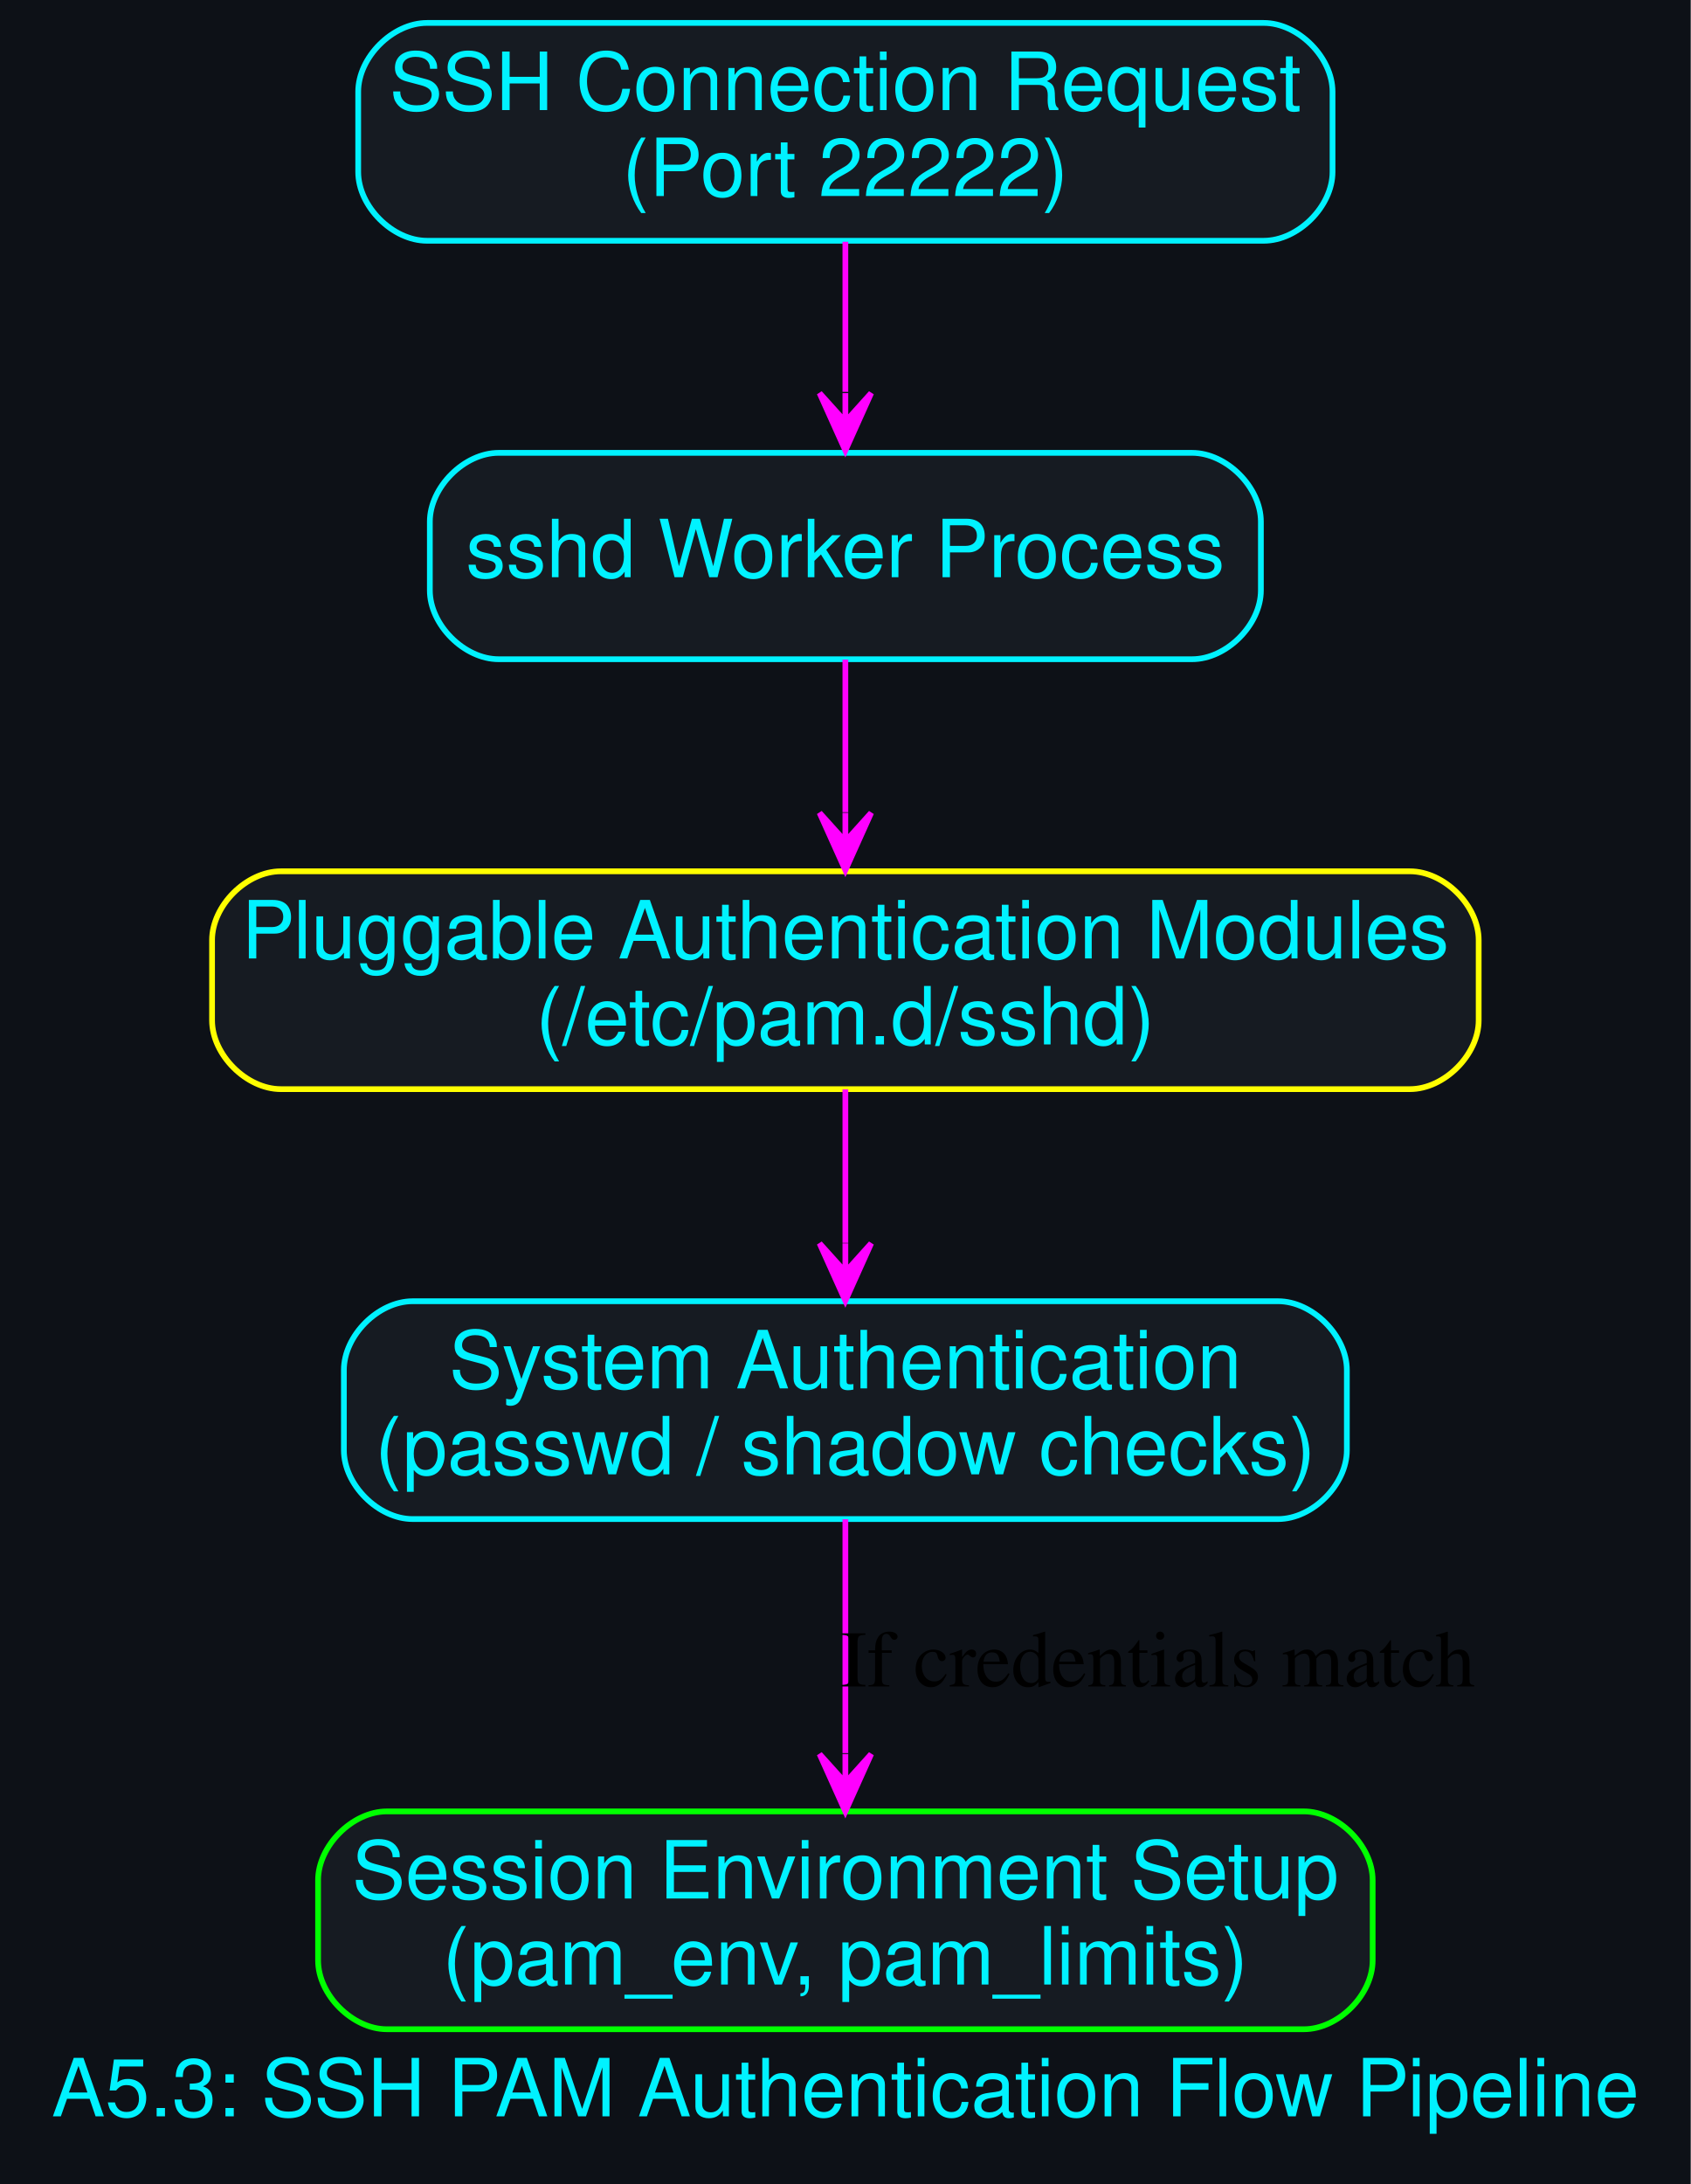
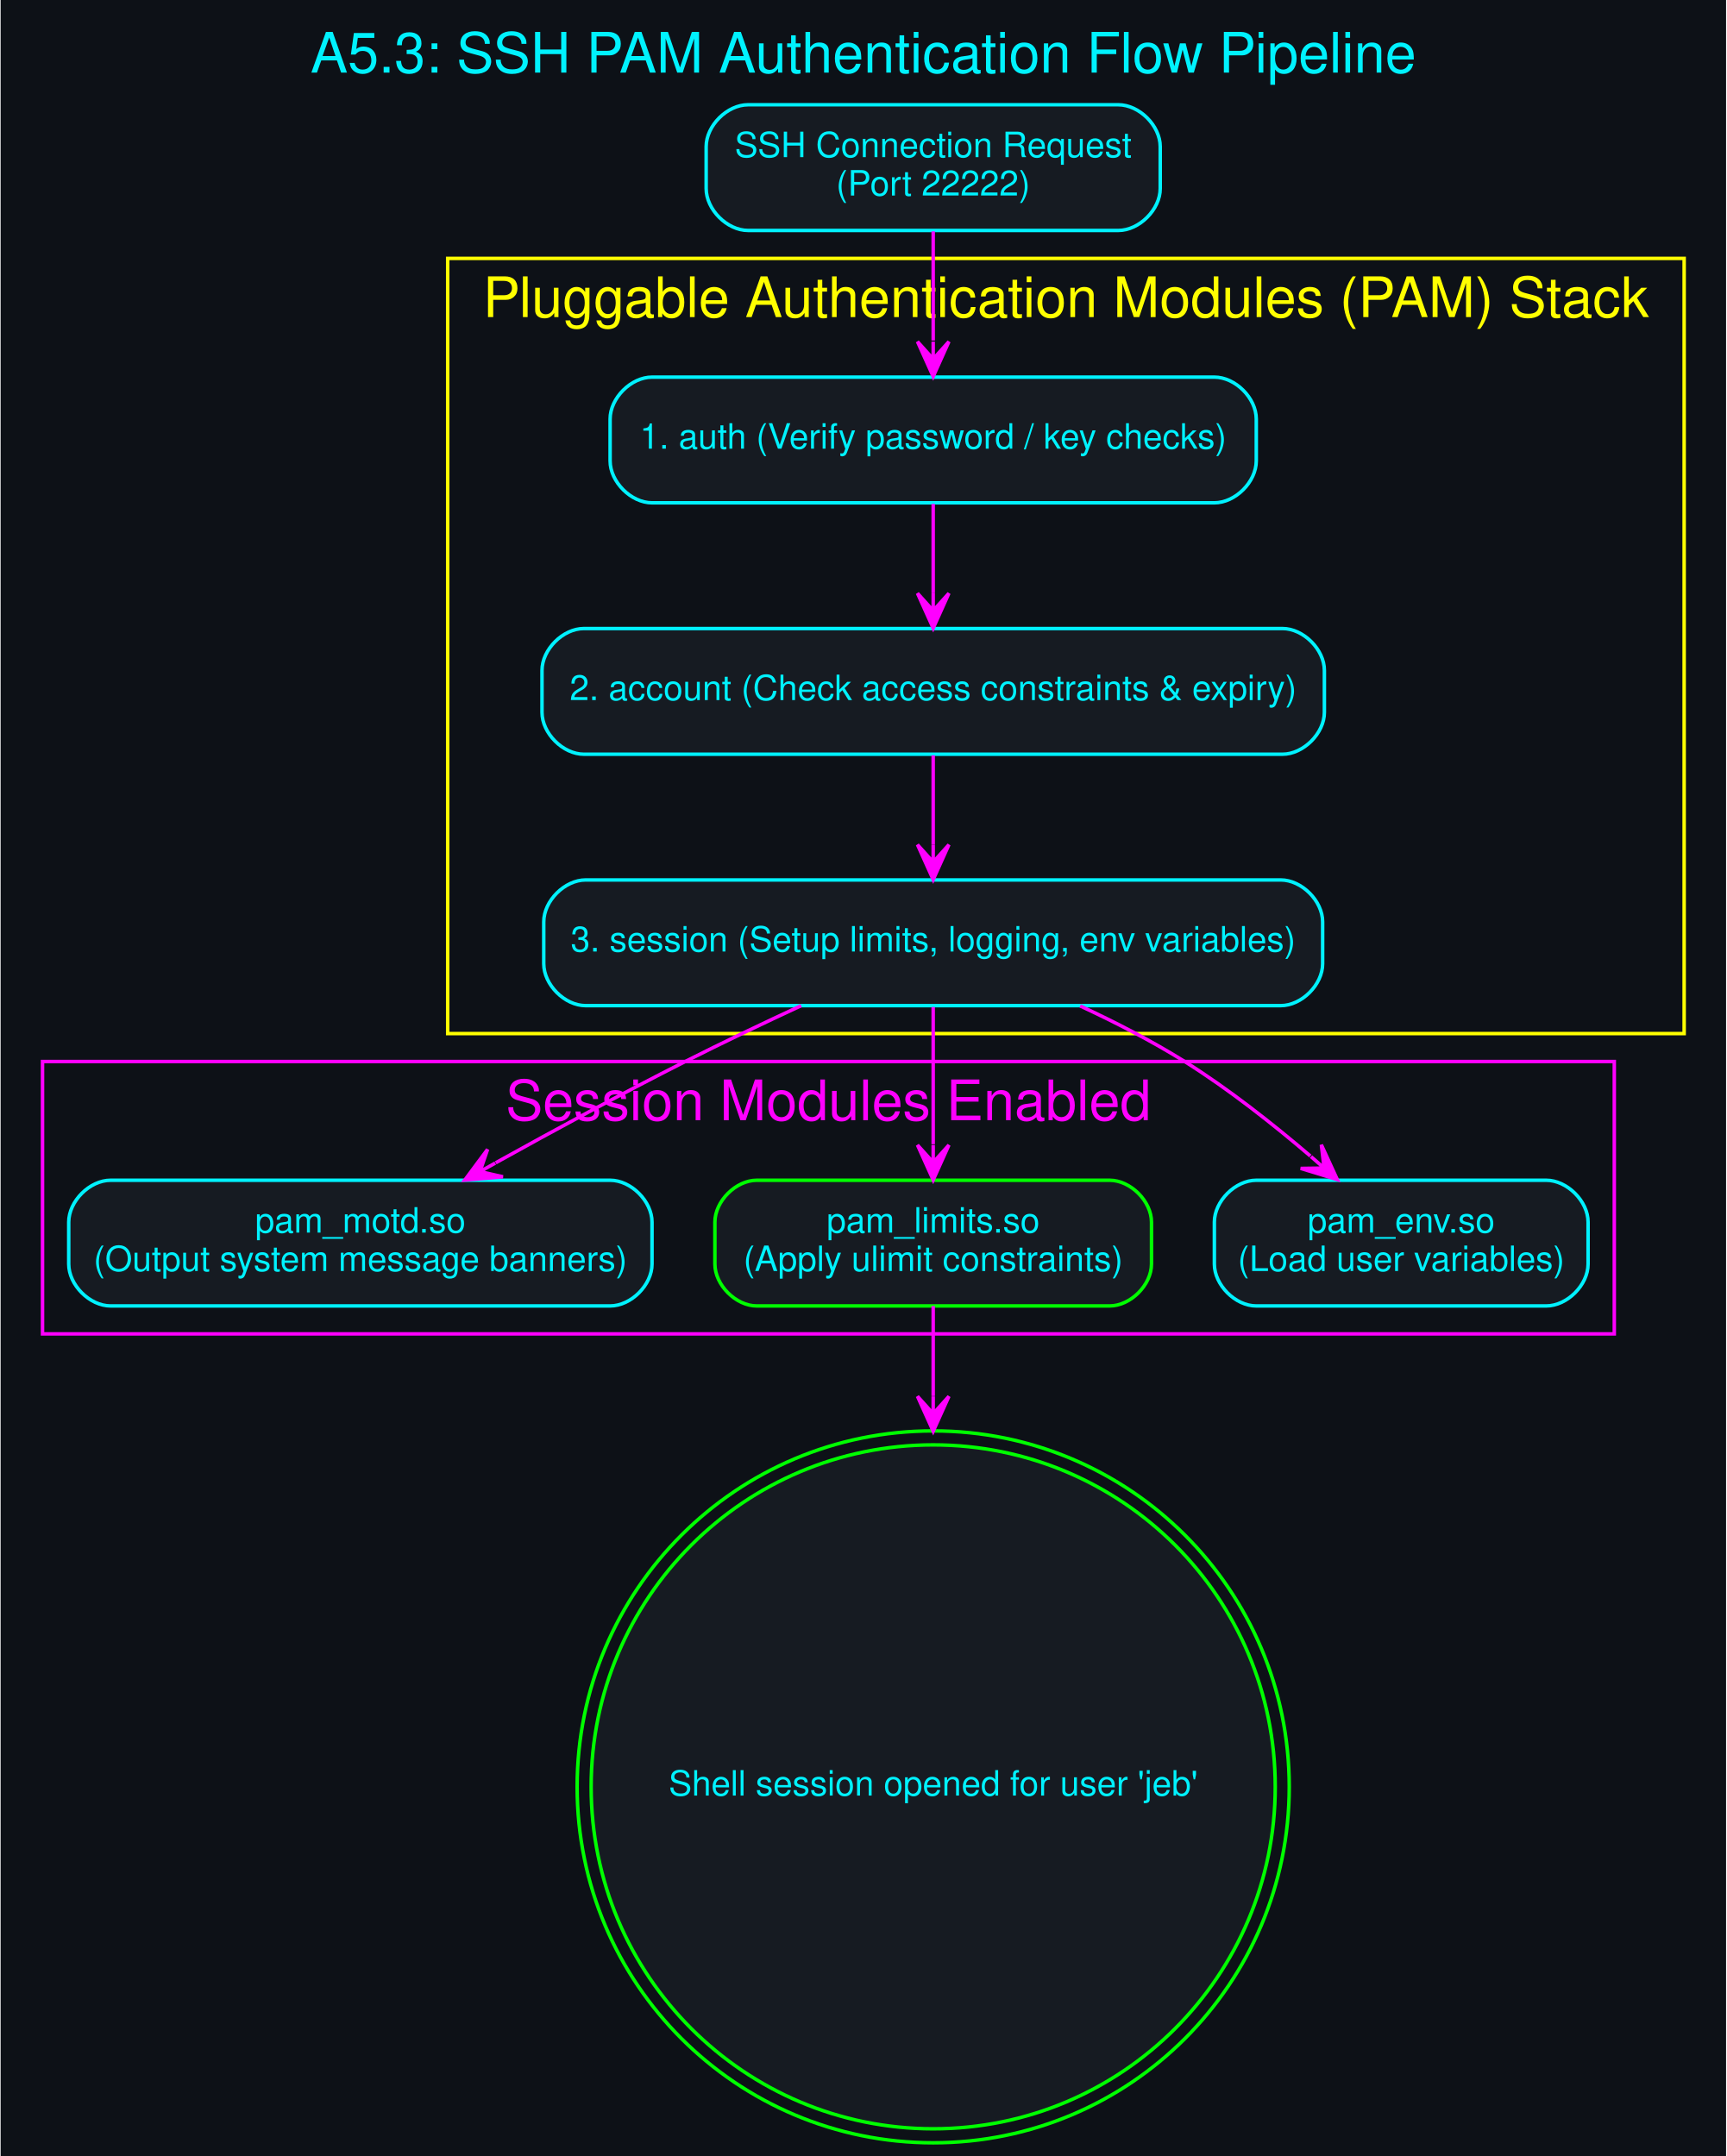
- <svg xmlns="http://www.w3.org/2000/svg" width="295pt" height="381pt" viewBox="0.00 0.00 295.00 381.00">
-   <g id="graph0" class="graph" transform="scale(1 1) rotate(0) translate(4 377)">
-     <polygon fill="#0d1117" stroke="transparent" points="-4,4 -4,-377 291,-377 291,4 -4,4" />
-     <text text-anchor="middle" x="143.5" y="-7.8" font-family="Helvetica,sans-Serif" font-size="14.00" fill="#00f2ff">A5.3: SSH PAM Authentication Flow Pipeline</text>
+ <svg xmlns="http://www.w3.org/2000/svg" width="494pt" height="617pt" viewBox="0.00 0.00 494.00 617.44">
+   <g id="graph0" class="graph" transform="scale(1 1) rotate(0) translate(4 613.44)">
+     <polygon fill="#0d1117" stroke="transparent" points="-4,4 -4,-613.44 490,-613.44 490,4 -4,4" />
+     <text text-anchor="middle" x="243" y="-592.64" font-family="Helvetica,sans-Serif" font-size="16.00" fill="#00f2ff">A5.3: SSH PAM Authentication Flow Pipeline</text>
+     <g id="clust1" class="cluster">
+       <polygon fill="#0d1117" stroke="#ffff00" points="124,-317.44 124,-539.44 478,-539.44 478,-317.44 124,-317.44" />
+       <text text-anchor="middle" x="301" y="-522.64" font-family="Helvetica,sans-Serif" font-size="16.00" fill="#ffff00">Pluggable Authentication Modules (PAM) Stack</text>
+     </g>
+     <g id="clust2" class="cluster">
+       <polygon fill="#0d1117" stroke="#ff00ff" points="8,-231.44 8,-309.44 458,-309.44 458,-231.44 8,-231.44" />
+       <text text-anchor="middle" x="233" y="-292.64" font-family="Helvetica,sans-Serif" font-size="16.00" fill="#ff00ff">Session Modules Enabled</text>
+     </g>
    <g id="node1" class="node">
-       <path fill="#161b22" stroke="#00f2ff" d="M216.5,-373C216.5,-373 70.5,-373 70.5,-373 64.5,-373 58.5,-367 58.5,-361 58.5,-361 58.5,-347 58.5,-347 58.5,-341 64.5,-335 70.5,-335 70.5,-335 216.5,-335 216.5,-335 222.5,-335 228.5,-341 228.5,-347 228.5,-347 228.5,-361 228.5,-361 228.5,-367 222.5,-373 216.5,-373" />
-       <text text-anchor="middle" x="143.5" y="-357.8" font-family="Helvetica,sans-Serif" font-size="14.00" fill="#00f2ff">SSH Connection Request</text>
-       <text text-anchor="middle" x="143.5" y="-342.8" font-family="Helvetica,sans-Serif" font-size="14.00" fill="#00f2ff">(Port 22222)</text>
+       <path fill="#161b22" stroke="#00f2ff" d="M343.5,-505.44C343.5,-505.44 182.5,-505.44 182.5,-505.44 176.5,-505.44 170.5,-499.44 170.5,-493.44 170.5,-493.44 170.5,-481.44 170.5,-481.44 170.5,-475.44 176.5,-469.44 182.5,-469.44 182.5,-469.44 343.5,-469.44 343.5,-469.44 349.5,-469.44 355.5,-475.44 355.5,-481.44 355.5,-481.44 355.5,-493.44 355.5,-493.44 355.5,-499.44 349.5,-505.44 343.5,-505.44" />
+       <text text-anchor="middle" x="263" y="-484.94" font-family="Helvetica,sans-Serif" font-size="10.00" fill="#00f2ff">1. auth (Verify password / key checks)</text>
    </g>
    <g id="node2" class="node">
-       <path fill="#161b22" stroke="#00f2ff" d="M204,-298C204,-298 83,-298 83,-298 77,-298 71,-292 71,-286 71,-286 71,-274 71,-274 71,-268 77,-262 83,-262 83,-262 204,-262 204,-262 210,-262 216,-268 216,-274 216,-274 216,-286 216,-286 216,-292 210,-298 204,-298" />
-       <text text-anchor="middle" x="143.5" y="-276.3" font-family="Helvetica,sans-Serif" font-size="14.00" fill="#00f2ff">sshd Worker Process</text>
+       <path fill="#161b22" stroke="#00f2ff" d="M363,-433.44C363,-433.44 163,-433.44 163,-433.44 157,-433.44 151,-427.44 151,-421.44 151,-421.44 151,-409.44 151,-409.44 151,-403.44 157,-397.44 163,-397.44 163,-397.44 363,-397.44 363,-397.44 369,-397.44 375,-403.44 375,-409.44 375,-409.44 375,-421.44 375,-421.44 375,-427.44 369,-433.44 363,-433.44" />
+       <text text-anchor="middle" x="263" y="-412.94" font-family="Helvetica,sans-Serif" font-size="10.00" fill="#00f2ff">2. account (Check access constraints &amp; expiry)</text>
    </g>
    <g id="edge1" class="edge">
-       <path fill="none" stroke="#ff00ff" d="M143.5,-334.83C143.5,-326.89 143.5,-317.41 143.5,-308.63" />
-       <polygon fill="#ff00ff" stroke="#ff00ff" points="143.5,-298.42 148,-308.42 143.5,-303.42 143.5,-308.42 143.5,-308.42 143.5,-308.42 143.5,-303.42 139,-308.42 143.5,-298.42 143.5,-298.42" />
+       <path fill="none" stroke="#ff00ff" d="M263,-469.13C263,-461.42 263,-452.15 263,-443.55" />
+       <polygon fill="#ff00ff" stroke="#ff00ff" points="263,-433.54 267.5,-443.54 263,-438.54 263,-443.54 263,-443.54 263,-443.54 263,-438.54 258.5,-443.54 263,-433.54 263,-433.54" />
    </g>
    <g id="node3" class="node">
-       <path fill="#161b22" stroke="#ffff00" d="M242,-225C242,-225 45,-225 45,-225 39,-225 33,-219 33,-213 33,-213 33,-199 33,-199 33,-193 39,-187 45,-187 45,-187 242,-187 242,-187 248,-187 254,-193 254,-199 254,-199 254,-213 254,-213 254,-219 248,-225 242,-225" />
-       <text text-anchor="middle" x="143.5" y="-209.8" font-family="Helvetica,sans-Serif" font-size="14.00" fill="#00f2ff">Pluggable Authentication Modules</text>
-       <text text-anchor="middle" x="143.5" y="-194.8" font-family="Helvetica,sans-Serif" font-size="14.00" fill="#00f2ff">(/etc/pam.d/sshd)</text>
+       <path fill="#161b22" stroke="#00f2ff" d="M362.5,-361.44C362.5,-361.44 163.5,-361.44 163.5,-361.44 157.5,-361.44 151.5,-355.44 151.5,-349.44 151.5,-349.44 151.5,-337.44 151.5,-337.44 151.5,-331.44 157.5,-325.44 163.5,-325.44 163.5,-325.44 362.5,-325.44 362.5,-325.44 368.5,-325.44 374.5,-331.44 374.5,-337.44 374.5,-337.44 374.5,-349.44 374.5,-349.44 374.5,-355.44 368.5,-361.44 362.5,-361.44" />
+       <text text-anchor="middle" x="263" y="-340.94" font-family="Helvetica,sans-Serif" font-size="10.00" fill="#00f2ff">3. session (Setup limits, logging, env variables)</text>
    </g>
    <g id="edge2" class="edge">
-       <path fill="none" stroke="#ff00ff" d="M143.5,-261.94C143.5,-253.99 143.5,-244.31 143.5,-235.31" />
-       <polygon fill="#ff00ff" stroke="#ff00ff" points="143.5,-225.2 148,-235.2 143.5,-230.2 143.5,-235.2 143.5,-235.2 143.5,-235.2 143.5,-230.2 139,-235.2 143.5,-225.2 143.5,-225.2" />
+       <path fill="none" stroke="#ff00ff" d="M263,-397.13C263,-389.42 263,-380.15 263,-371.55" />
+       <polygon fill="#ff00ff" stroke="#ff00ff" points="263,-361.54 267.5,-371.54 263,-366.54 263,-371.54 263,-371.54 263,-371.54 263,-366.54 258.5,-371.54 263,-361.54 263,-361.54" />
    </g>
    <g id="node4" class="node">
-       <path fill="#161b22" stroke="#00f2ff" d="M219,-150C219,-150 68,-150 68,-150 62,-150 56,-144 56,-138 56,-138 56,-124 56,-124 56,-118 62,-112 68,-112 68,-112 219,-112 219,-112 225,-112 231,-118 231,-124 231,-124 231,-138 231,-138 231,-144 225,-150 219,-150" />
-       <text text-anchor="middle" x="143.5" y="-134.8" font-family="Helvetica,sans-Serif" font-size="14.00" fill="#00f2ff">System Authentication</text>
-       <text text-anchor="middle" x="143.5" y="-119.8" font-family="Helvetica,sans-Serif" font-size="14.00" fill="#00f2ff">(passwd / shadow checks)</text>
+       <path fill="#161b22" stroke="#00f2ff" d="M438.5,-275.44C438.5,-275.44 355.5,-275.44 355.5,-275.44 349.5,-275.44 343.5,-269.44 343.5,-263.44 343.5,-263.44 343.5,-251.44 343.5,-251.44 343.5,-245.44 349.5,-239.44 355.5,-239.44 355.5,-239.44 438.5,-239.44 438.5,-239.44 444.5,-239.44 450.5,-245.44 450.5,-251.44 450.5,-251.44 450.5,-263.44 450.5,-263.44 450.5,-269.44 444.5,-275.44 438.5,-275.44" />
+       <text text-anchor="middle" x="397" y="-260.44" font-family="Helvetica,sans-Serif" font-size="10.00" fill="#00f2ff">pam_env.so</text>
+       <text text-anchor="middle" x="397" y="-249.44" font-family="Helvetica,sans-Serif" font-size="10.00" fill="#00f2ff">(Load user variables)</text>
+     </g>
+     <g id="edge4" class="edge">
+       <path fill="none" stroke="#ff00ff" d="M305.08,-325.36C315.15,-320.68 325.67,-315.27 335,-309.44 347.52,-301.6 360.3,-291.51 370.98,-282.38" />
+       <polygon fill="#ff00ff" stroke="#ff00ff" points="378.7,-275.63 374.13,-285.6 374.93,-278.92 371.17,-282.21 371.17,-282.21 371.17,-282.21 374.93,-278.92 368.21,-278.83 378.7,-275.63 378.7,-275.63" />
+     </g>
+     <g id="node5" class="node">
+       <path fill="#161b22" stroke="#00ff00" d="M313.5,-275.44C313.5,-275.44 212.5,-275.44 212.5,-275.44 206.5,-275.44 200.5,-269.44 200.5,-263.44 200.5,-263.44 200.5,-251.44 200.5,-251.44 200.5,-245.44 206.5,-239.44 212.5,-239.44 212.5,-239.44 313.5,-239.44 313.5,-239.44 319.5,-239.44 325.5,-245.44 325.5,-251.44 325.5,-251.44 325.5,-263.44 325.5,-263.44 325.5,-269.44 319.5,-275.44 313.5,-275.44" />
+       <text text-anchor="middle" x="263" y="-260.44" font-family="Helvetica,sans-Serif" font-size="10.00" fill="#00f2ff">pam_limits.so</text>
+       <text text-anchor="middle" x="263" y="-249.44" font-family="Helvetica,sans-Serif" font-size="10.00" fill="#00f2ff">(Apply ulimit constraints)</text>
+     </g>
+     <g id="edge5" class="edge">
+       <path fill="none" stroke="#ff00ff" d="M263,-325.03C263,-313.69 263,-298.66 263,-285.75" />
+       <polygon fill="#ff00ff" stroke="#ff00ff" points="263,-275.53 267.5,-285.53 263,-280.53 263,-285.53 263,-285.53 263,-285.53 263,-280.53 258.5,-285.53 263,-275.53 263,-275.53" />
+     </g>
+     <g id="node6" class="node">
+       <path fill="#161b22" stroke="#00f2ff" d="M170.5,-275.44C170.5,-275.44 27.5,-275.44 27.5,-275.44 21.5,-275.44 15.5,-269.44 15.5,-263.44 15.5,-263.44 15.5,-251.44 15.5,-251.44 15.5,-245.44 21.5,-239.44 27.5,-239.44 27.5,-239.44 170.5,-239.44 170.5,-239.44 176.5,-239.44 182.5,-245.44 182.5,-251.44 182.5,-251.44 182.5,-263.44 182.5,-263.44 182.5,-269.44 176.5,-275.44 170.5,-275.44" />
+       <text text-anchor="middle" x="99" y="-260.44" font-family="Helvetica,sans-Serif" font-size="10.00" fill="#00f2ff">pam_motd.so</text>
+       <text text-anchor="middle" x="99" y="-249.44" font-family="Helvetica,sans-Serif" font-size="10.00" fill="#00f2ff">(Output system message banners)</text>
+     </g>
+     <g id="edge6" class="edge">
+       <path fill="none" stroke="#ff00ff" d="M225.19,-325.43C214.4,-320.42 202.67,-314.84 192,-309.44 173.98,-300.32 154.33,-289.65 137.75,-280.44" />
+       <polygon fill="#ff00ff" stroke="#ff00ff" points="128.89,-275.49 139.81,-276.43 133.25,-277.92 137.62,-280.36 137.62,-280.36 137.62,-280.36 133.25,-277.92 135.42,-284.29 128.89,-275.49 128.89,-275.49" />
+     </g>
+     <g id="node8" class="node">
+       <ellipse fill="#161b22" stroke="#00ff00" cx="263" cy="-101.72" rx="97.93" ry="97.93" />
+       <ellipse fill="none" stroke="#00ff00" cx="263" cy="-101.72" rx="101.94" ry="101.94" />
+       <text text-anchor="middle" x="263" y="-99.22" font-family="Helvetica,sans-Serif" font-size="10.00" fill="#00f2ff">Shell session opened for user 'jeb'</text>
+     </g>
+     <g id="edge7" class="edge">
+       <path fill="none" stroke="#ff00ff" d="M263,-239.4C263,-232.3 263,-223.43 263,-213.63" />
+       <polygon fill="#ff00ff" stroke="#ff00ff" points="263,-203.56 267.5,-213.56 263,-208.56 263,-213.56 263,-213.56 263,-213.56 263,-208.56 258.5,-213.56 263,-203.56 263,-203.56" />
+     </g>
+     <g id="node7" class="node">
+       <path fill="#161b22" stroke="#00f2ff" d="M316,-583.44C316,-583.44 210,-583.44 210,-583.44 204,-583.44 198,-577.44 198,-571.44 198,-571.44 198,-559.44 198,-559.44 198,-553.44 204,-547.44 210,-547.44 210,-547.44 316,-547.44 316,-547.44 322,-547.44 328,-553.44 328,-559.44 328,-559.44 328,-571.44 328,-571.44 328,-577.44 322,-583.44 316,-583.44" />
+       <text text-anchor="middle" x="263" y="-568.44" font-family="Helvetica,sans-Serif" font-size="10.00" fill="#00f2ff">SSH Connection Request</text>
+       <text text-anchor="middle" x="263" y="-557.44" font-family="Helvetica,sans-Serif" font-size="10.00" fill="#00f2ff">(Port 22222)</text>
    </g>
    <g id="edge3" class="edge">
-       <path fill="none" stroke="#ff00ff" d="M143.5,-186.96C143.5,-178.88 143.5,-169.18 143.5,-160.18" />
-       <polygon fill="#ff00ff" stroke="#ff00ff" points="143.5,-150.09 148,-160.09 143.5,-155.09 143.5,-160.09 143.5,-160.09 143.5,-160.09 143.5,-155.09 139,-160.09 143.5,-150.09 143.5,-150.09" />
-     </g>
-     <g id="node5" class="node">
-       <path fill="#161b22" stroke="#00ff00" d="M223.5,-61C223.5,-61 63.5,-61 63.5,-61 57.5,-61 51.5,-55 51.5,-49 51.5,-49 51.5,-35 51.5,-35 51.5,-29 57.5,-23 63.5,-23 63.5,-23 223.5,-23 223.5,-23 229.5,-23 235.5,-29 235.5,-35 235.5,-35 235.5,-49 235.5,-49 235.5,-55 229.5,-61 223.5,-61" />
-       <text text-anchor="middle" x="143.5" y="-45.8" font-family="Helvetica,sans-Serif" font-size="14.00" fill="#00f2ff">Session Environment Setup</text>
-       <text text-anchor="middle" x="143.5" y="-30.8" font-family="Helvetica,sans-Serif" font-size="14.00" fill="#00f2ff">(pam_env, pam_limits)</text>
-     </g>
-     <g id="edge4" class="edge">
-       <path fill="none" stroke="#ff00ff" d="M143.5,-111.97C143.5,-100.19 143.5,-84.56 143.5,-71.16" />
-       <polygon fill="#ff00ff" stroke="#ff00ff" points="143.5,-61 148,-71 143.5,-66 143.5,-71 143.5,-71 143.5,-71 143.5,-66 139,-71 143.5,-61 143.5,-61" />
-       <text text-anchor="middle" x="198" y="-82.8" font-family="Times,serif" font-size="14.00">If credentials match</text>
+       <path fill="none" stroke="#ff00ff" d="M263,-547.19C263,-537.96 263,-526.37 263,-515.93" />
+       <polygon fill="#ff00ff" stroke="#ff00ff" points="263,-505.61 267.5,-515.61 263,-510.61 263,-515.61 263,-515.61 263,-515.61 263,-510.61 258.5,-515.61 263,-505.61 263,-505.61" />
    </g>
  </g>
</svg>
